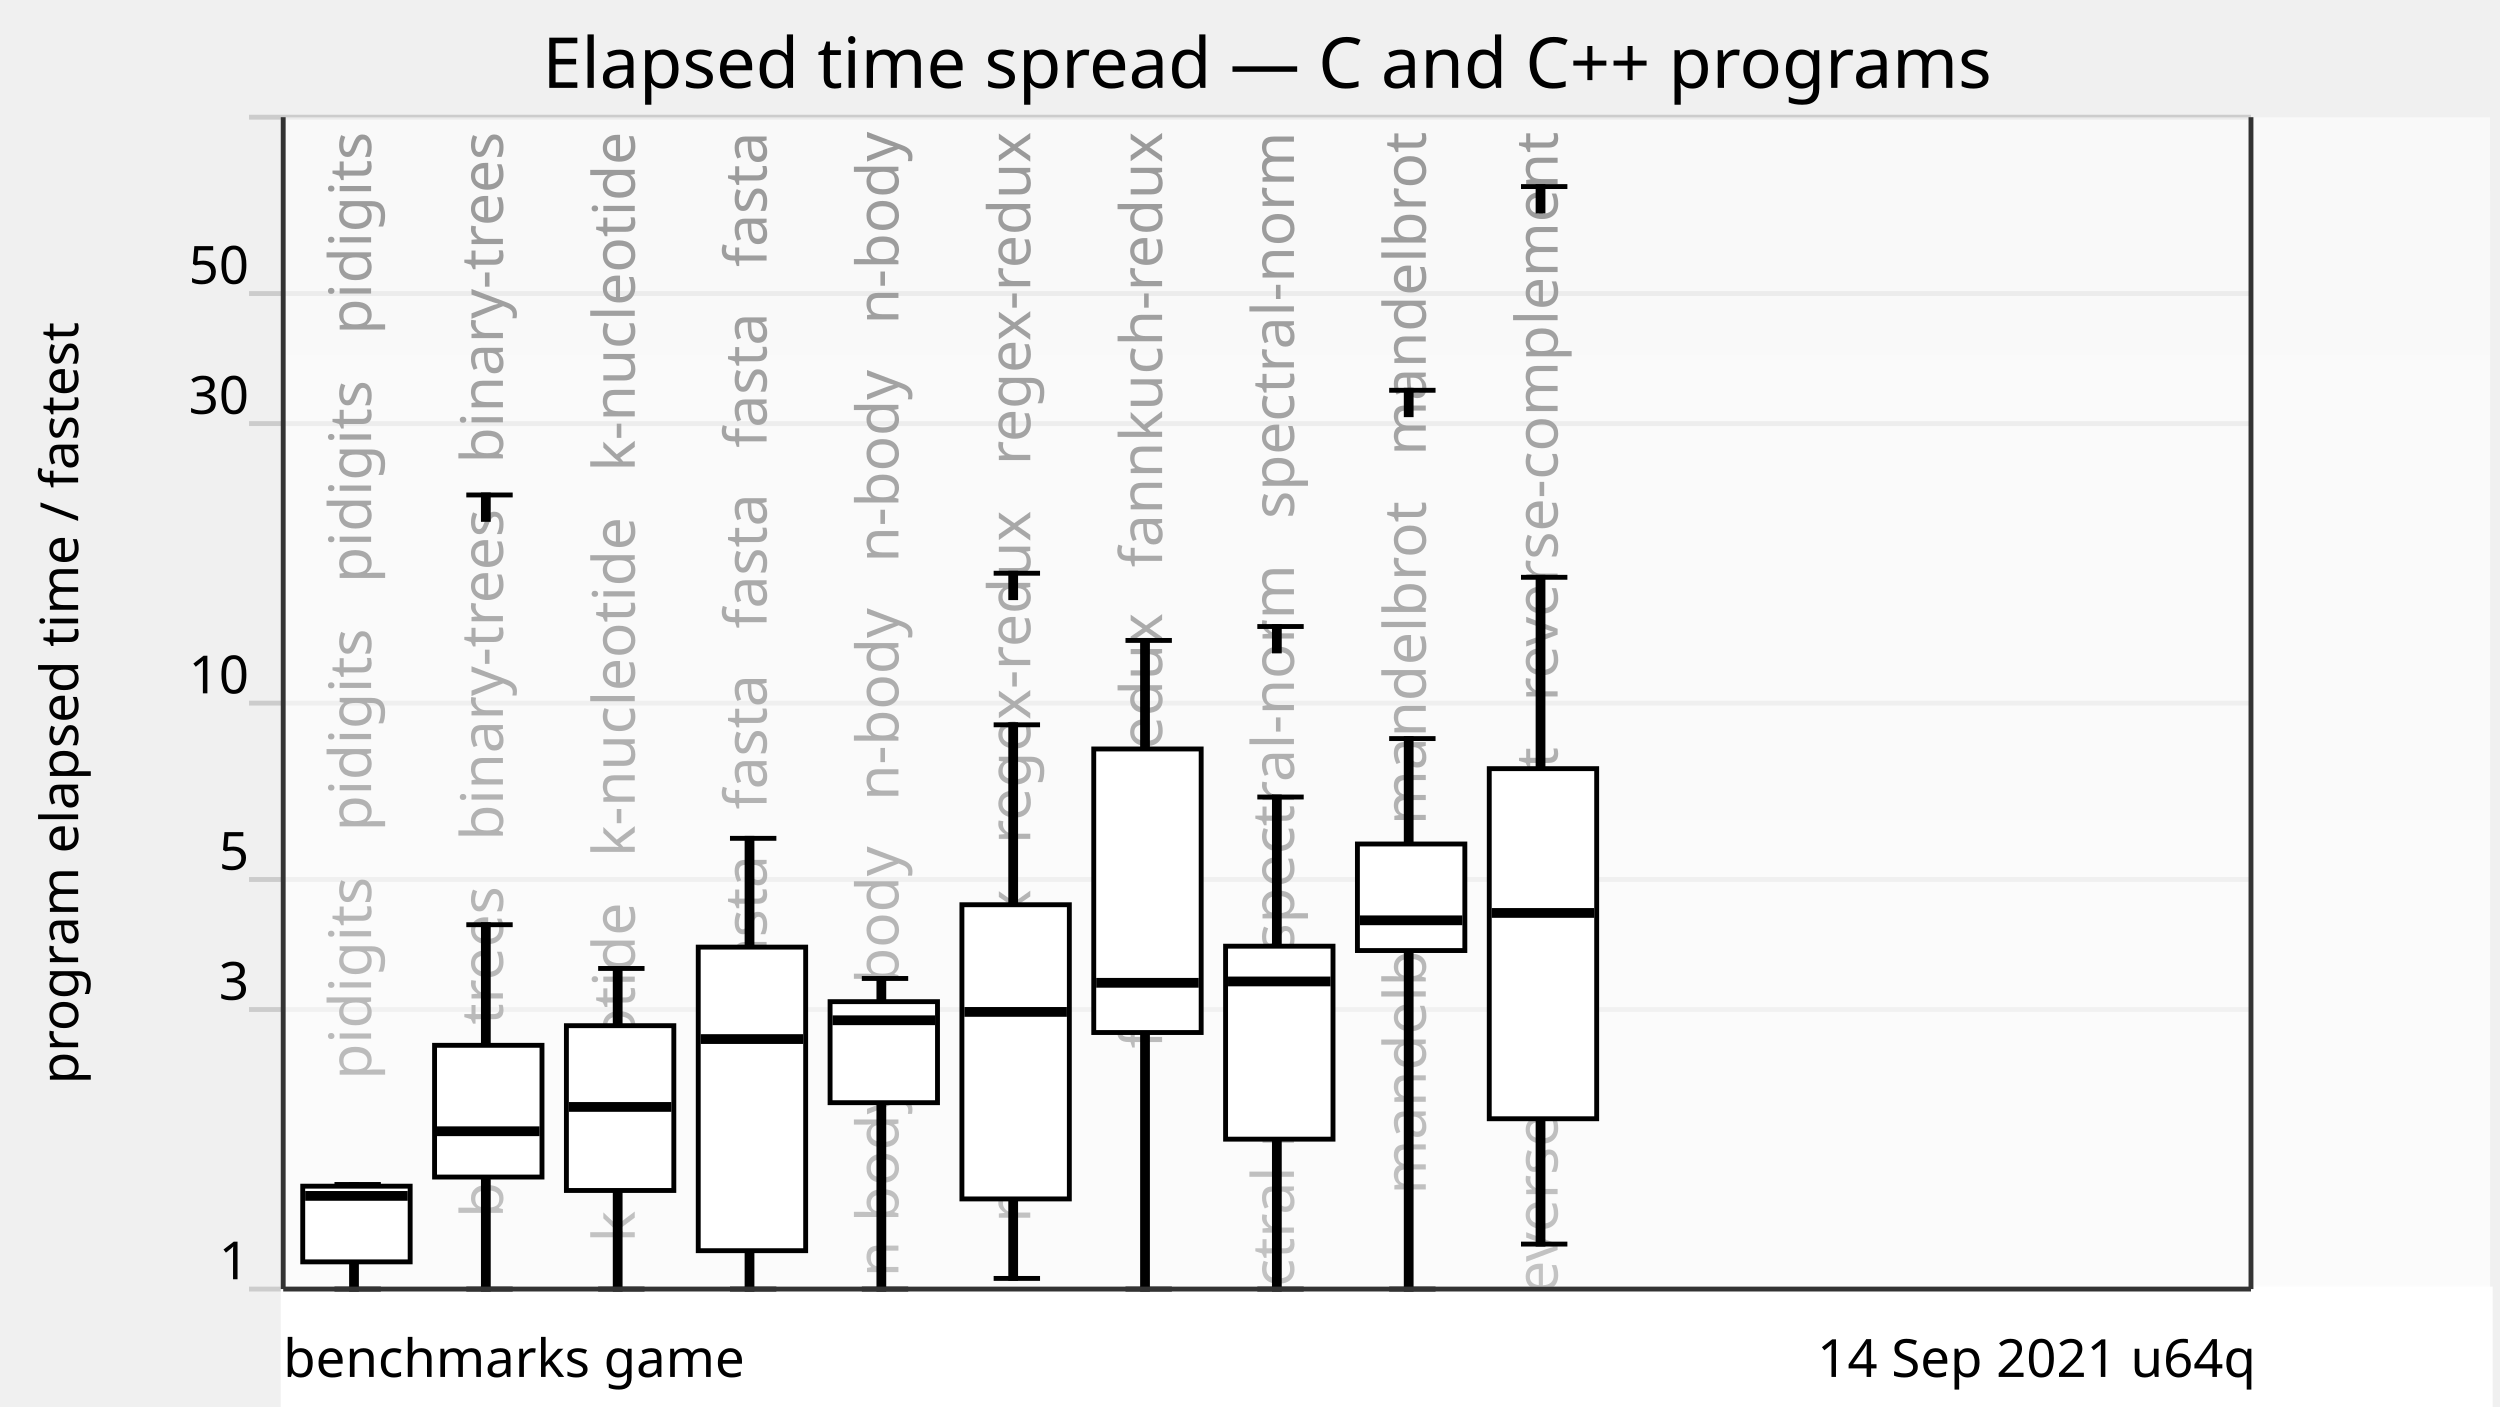
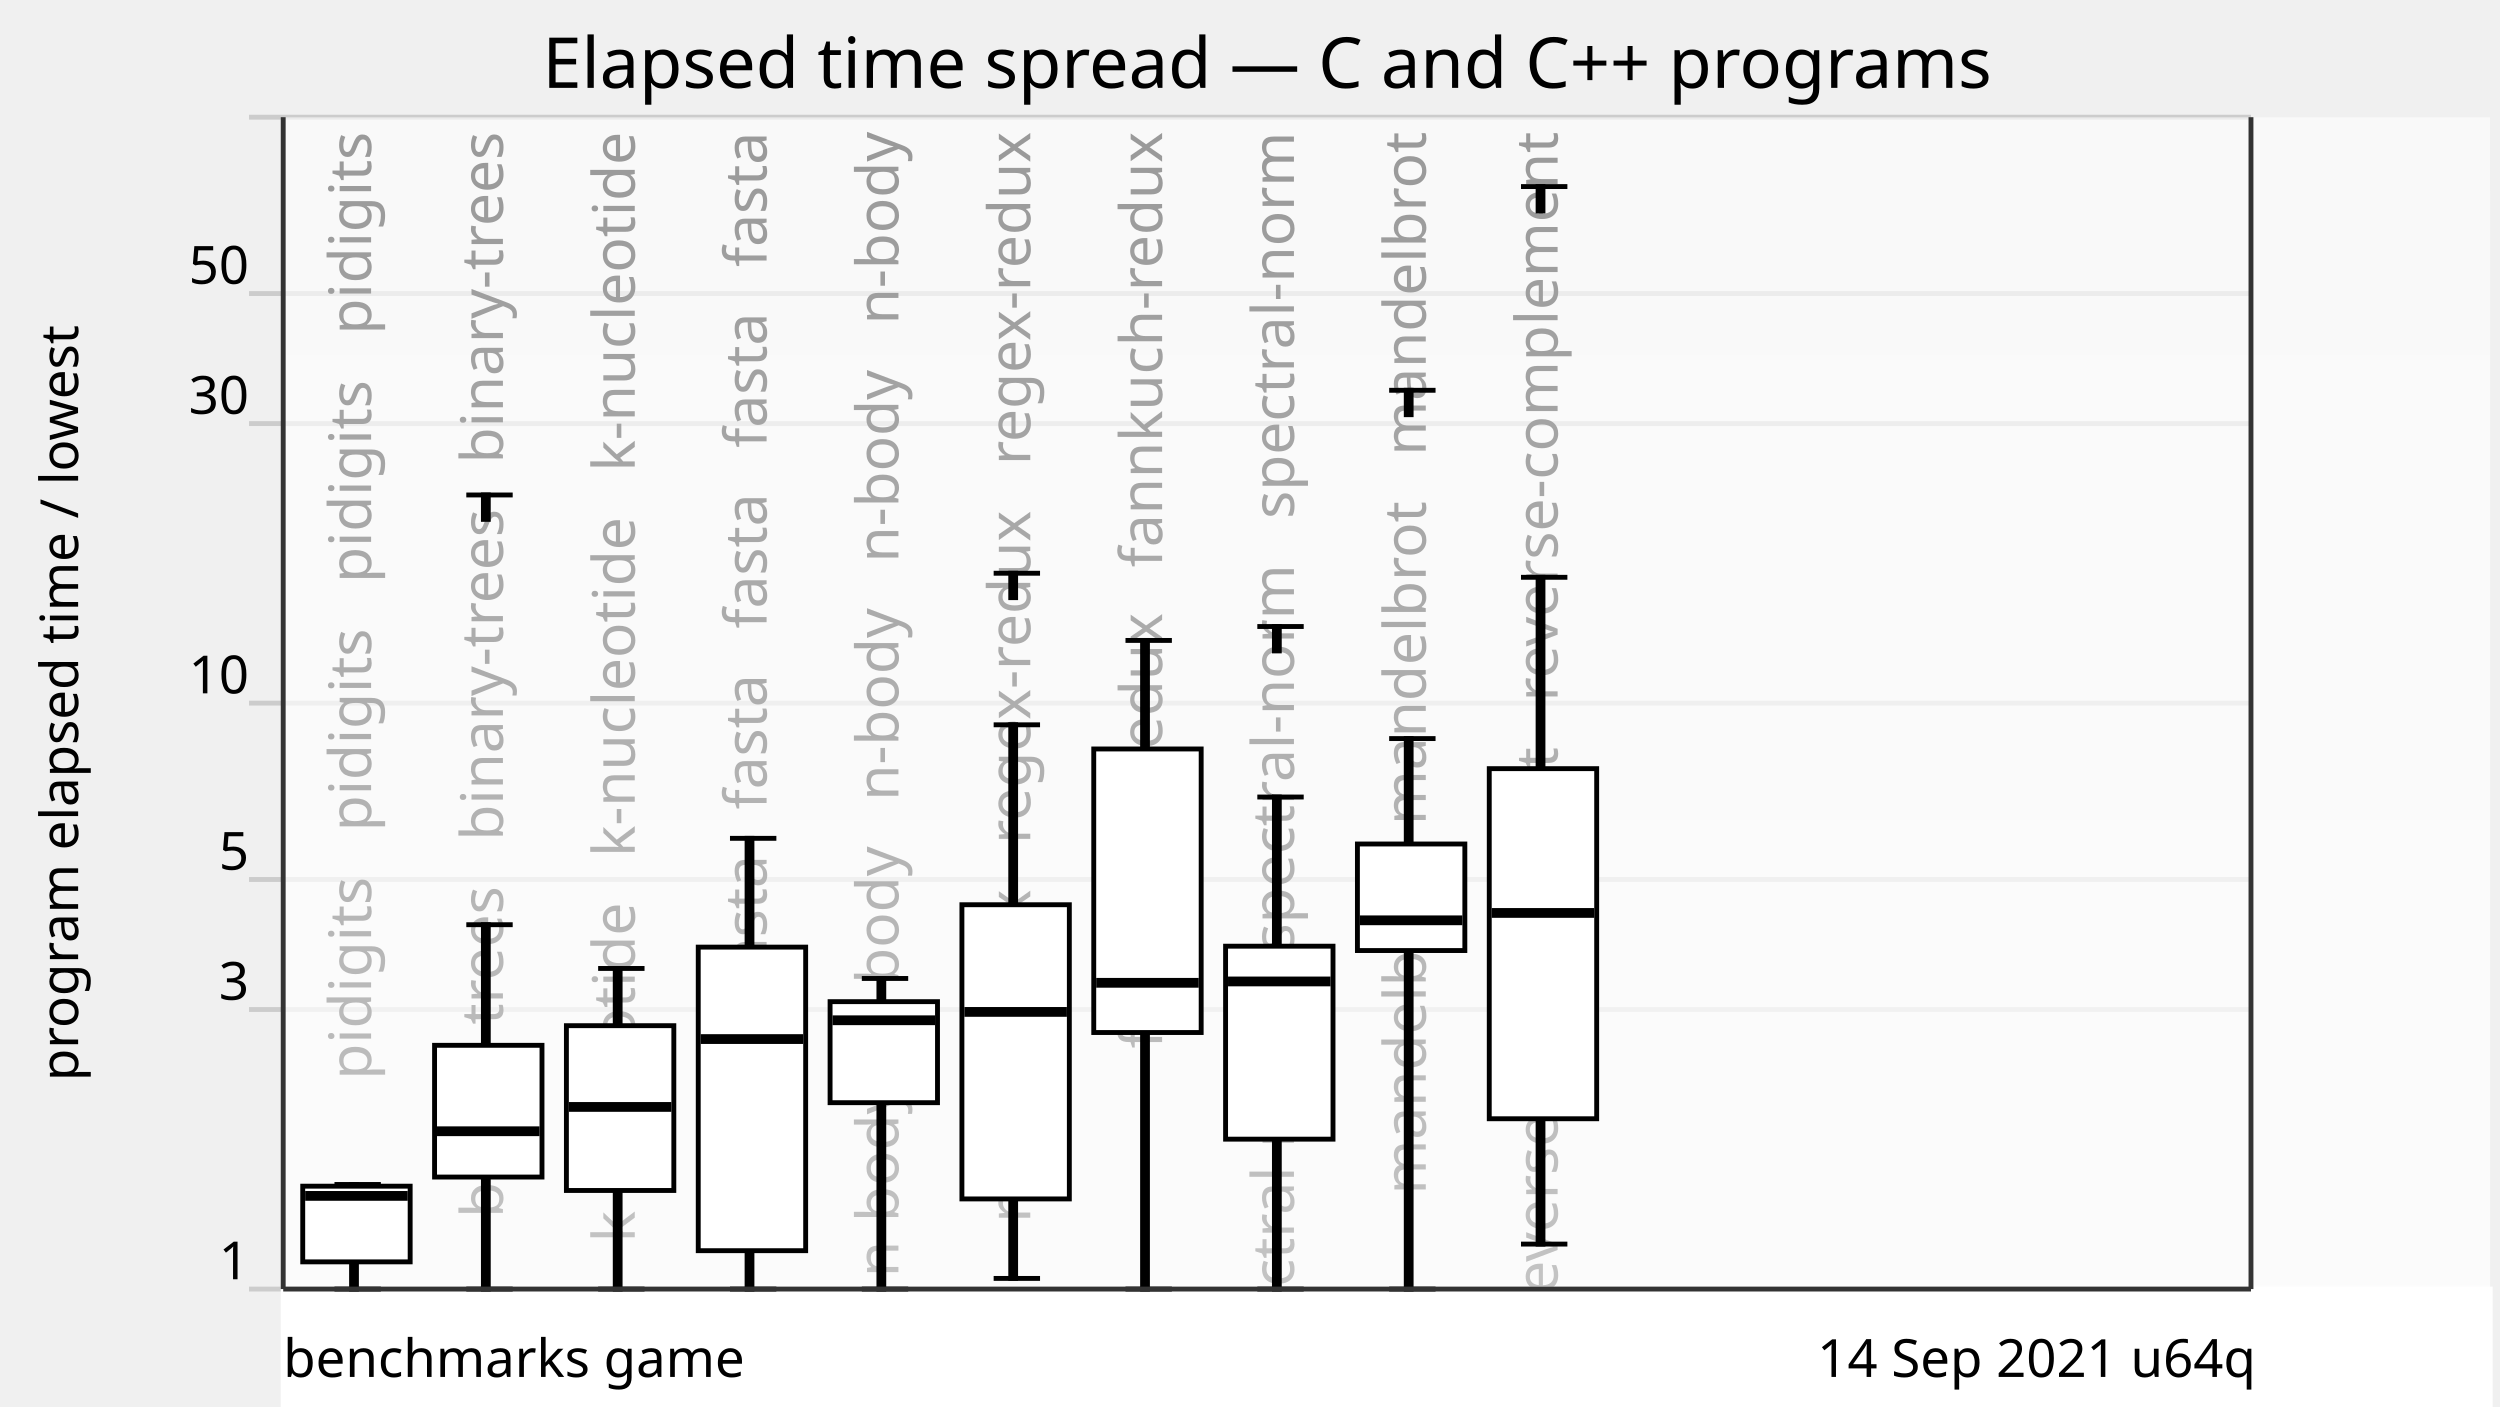
<svg xmlns="http://www.w3.org/2000/svg" xmlns:xlink="http://www.w3.org/1999/xlink" version="1.1" viewBox="0 0 512 288">
  <g style="stroke: #ccc;">
    <line x1="51" y1="264" x2="461" y2="264" />
    <line x1="51" y1="206.75" x2="461" y2="206.75" />
    <line x1="51" y1="180.12" x2="461" y2="180.12" />
    <line x1="51" y1="144" x2="461" y2="144" />
    <line x1="51" y1="86.75" x2="461" y2="86.75" />
    <line x1="51" y1="60.12" x2="461" y2="60.12" />
    <line x1="51" y1="24" x2="461" y2="24" />
  </g>
  <g style="text-anchor: end; font-family: Ubuntu,Verdana,sans-serif; font-size: 0.9em;">
    <text x="51" y="262">1</text>
    <text x="51" y="204.75">3</text>
    <text x="51" y="178.12">5</text>
    <text x="51" y="142">10</text>
    <text x="51" y="84.75">30</text>
    <text x="51" y="58.12">50</text>
    <text x="51" y="22" />
  </g>
  <defs>
    <linearGradient id="grade" x1="0" y1="0" x2="0" y2="1">
      <stop offset="0" style="stop-color: white" stop-opacity="0.6" />
      <stop offset="1" style="stop-color: white" stop-opacity="0.8" />
    </linearGradient>
    <mask id="fade">
      <rect x="58" y="24" width="452" height="288" fill="url(#grade)" />
    </mask>
    <g id="backgroundText" style="text-anchor: end; font-family: Ubuntu,Verdana,sans-serif; font-size: 1em;">
      <text x="16" y="0" transform="rotate(270,16,0)" xml:space="preserve">   pidigits   pidigits   pidigits   pidigits</text>
      <text x="43" y="0" transform="rotate(270,43,0)" xml:space="preserve">   binary-trees   binary-trees   binary-trees</text>
      <text x="70" y="0" transform="rotate(270,70,0)" xml:space="preserve">   k-nucleotide   k-nucleotide   k-nucleotide</text>
      <text x="97" y="0" transform="rotate(270,97,0)" xml:space="preserve">   fasta   fasta   fasta   fasta   fasta</text>
      <text x="124" y="0" transform="rotate(270,124,0)" xml:space="preserve">   n-body   n-body   n-body   n-body   n-body</text>
      <text x="151" y="0" transform="rotate(270,151,0)" xml:space="preserve">   regex-redux   regex-redux   regex-redux</text>
      <text x="178" y="0" transform="rotate(270,178,0)" xml:space="preserve">   fannkuch-redux   fannkuch-redux</text>
      <text x="205" y="0" transform="rotate(270,205,0)" xml:space="preserve">   spectral-norm   spectral-norm   spectral-norm</text>
      <text x="232" y="0" transform="rotate(270,232,0)" xml:space="preserve">   mandelbrot   mandelbrot   mandelbrot</text>
      <text x="259" y="0" transform="rotate(270,259,0)" xml:space="preserve">   reverse-complement   reverse-complement</text>
    </g>
  </defs>
  <use x="60" y="27" xlink:href="#backgroundText" />
  <rect x="58" y="24" width="452" height="288" fill="white" mask="url(#fade)" />
  <rect x="58" y="264" width="452" height="288" style="fill: white; stroke: white;" />
  <g style="fill: black; stroke: black;">
    <rect x="72" y="242.58" width="1" height="21.42" />
    <rect x="99" y="189.38" width="1" height="74.62" />
    <rect x="126" y="198.34" width="1" height="65.66" />
    <rect x="153" y="171.69" width="1" height="92.31" />
    <rect x="180" y="200.39" width="1" height="63.61" />
    <rect x="207" y="148.44" width="1" height="113.38" />
    <rect x="234" y="131.16" width="1" height="132.84" />
    <rect x="261" y="163.23" width="1" height="100.77" />
    <rect x="288" y="151.26" width="1" height="112.74" />
    <rect x="315" y="118.23" width="1" height="136.56" />
  </g>
  <g style="fill: white; stroke: black;">
    <rect x="62" y="242.93" width="22" height="15.5" />
    <rect x="89" y="214.08" width="22" height="26.98" />
    <rect x="116" y="210.06" width="22" height="33.75" />
    <rect x="143" y="193.97" width="22" height="62.17" />
    <rect x="170" y="205.14" width="22" height="20.69" />
    <rect x="197" y="185.29" width="22" height="60.25" />
    <rect x="224" y="153.39" width="22" height="58.07" />
    <rect x="251" y="193.78" width="22" height="39.52" />
    <rect x="278" y="172.85" width="22" height="21.82" />
    <rect x="305" y="157.42" width="22" height="71.7" />
  </g>
  <g style="fill: black; stroke: black;">
    <line x1="68.5" y1="264" x2="78" y2="264" />
    <line x1="68.5" y1="242.58" x2="78" y2="242.58" />
  </g>
  <g style="fill: black; stroke: black;">
    <rect x="63" y="244.42" width="20" height="1" />
  </g>
  <g style="fill: black; stroke: black;">
    <line x1="95.5" y1="264" x2="105" y2="264" />
    <line x1="95.5" y1="189.38" x2="105" y2="189.38" />
    <line x1="95.5" y1="101.37" x2="105" y2="101.37" />
    <rect x="99" y="101.37" width="1" height="5" />
  </g>
  <g style="fill: black; stroke: black;">
    <rect x="90" y="231.18" width="20" height="1" />
  </g>
  <g style="fill: black; stroke: black;">
    <line x1="122.5" y1="264" x2="132" y2="264" />
    <line x1="122.5" y1="198.34" x2="132" y2="198.34" />
  </g>
  <g style="fill: black; stroke: black;">
    <rect x="117" y="226.2" width="20" height="1" />
  </g>
  <g style="fill: black; stroke: black;">
    <line x1="149.5" y1="264" x2="159" y2="264" />
    <line x1="149.5" y1="171.69" x2="159" y2="171.69" />
  </g>
  <g style="fill: black; stroke: black;">
    <rect x="144" y="212.3" width="20" height="1" />
  </g>
  <g style="fill: black; stroke: black;">
    <line x1="176.5" y1="264" x2="186" y2="264" />
    <line x1="176.5" y1="200.39" x2="186" y2="200.39" />
  </g>
  <g style="fill: black; stroke: black;">
    <rect x="171" y="208.45" width="20" height="1" />
  </g>
  <g style="fill: black; stroke: black;">
    <line x1="203.5" y1="261.82" x2="213" y2="261.82" />
    <line x1="203.5" y1="148.44" x2="213" y2="148.44" />
    <line x1="203.5" y1="117.4" x2="213" y2="117.4" />
    <rect x="207" y="117.4" width="1" height="5" />
  </g>
  <g style="fill: black; stroke: black;">
    <rect x="198" y="206.74" width="20" height="1" />
  </g>
  <g style="fill: black; stroke: black;">
    <line x1="230.5" y1="264" x2="240" y2="264" />
    <line x1="230.5" y1="131.16" x2="240" y2="131.16" />
  </g>
  <g style="fill: black; stroke: black;">
    <rect x="225" y="200.78" width="20" height="1" />
  </g>
  <g style="fill: black; stroke: black;">
    <line x1="257.5" y1="264" x2="267" y2="264" />
    <line x1="257.5" y1="163.23" x2="267" y2="163.23" />
    <line x1="257.5" y1="128.31" x2="267" y2="128.31" />
    <rect x="261" y="128.31" width="1" height="5" />
  </g>
  <g style="fill: black; stroke: black;">
    <rect x="252" y="200.5" width="20" height="1" />
  </g>
  <g style="fill: black; stroke: black;">
    <line x1="284.5" y1="264" x2="294" y2="264" />
    <line x1="284.5" y1="151.26" x2="294" y2="151.26" />
    <line x1="284.5" y1="79.93" x2="294" y2="79.93" />
    <rect x="288" y="79.93" width="1" height="5" />
  </g>
  <g style="fill: black; stroke: black;">
    <rect x="279" y="187.98" width="20" height="1" />
  </g>
  <g style="fill: black; stroke: black;">
    <line x1="311.5" y1="254.79" x2="321" y2="254.79" />
    <line x1="311.5" y1="118.23" x2="321" y2="118.23" />
    <line x1="311.5" y1="38.21" x2="321" y2="38.21" />
    <rect x="315" y="38.21" width="1" height="5" />
  </g>
  <g style="fill: black; stroke: black;">
    <rect x="306" y="186.47" width="20" height="1" />
  </g>
  <g style="text-anchor: end; font-family: Ubuntu,Verdana,sans-serif; font-size: 0.9em;">
    <text x="462" y="282">14 Sep 2021 u64q</text>
    <text x="58" y="282" style="text-anchor: start;">benchmarks game</text>
  </g>
-   <text x="16" y="144" transform="rotate(270,16,144)" style="text-anchor: middle; font-family: Ubuntu,Verdana,sans-serif; font-size: 0.9em;">program elapsed time / fastest</text>
+   <text x="16" y="144" transform="rotate(270,16,144)" style="text-anchor: middle; font-family: Ubuntu,Verdana,sans-serif; font-size: 0.9em;">program elapsed time / lowest</text>
  <rect x="" y="0" width="" height="23" style="fill: white; stroke: white;" />
  <text x="259.5" y="18" style="text-anchor: middle; font-family: Ubuntu,Verdana,sans-serif; font-size: 1.2em;">Elapsed time spread — C and C++ programs</text>
  <g style="stroke: #333;">
    <line x1="58" y1="24" x2="58" y2="264" />
    <line x1="461" y1="24" x2="461" y2="264" />
    <line x1="58" y1="264" x2="461" y2="264" />
  </g>
</svg>
